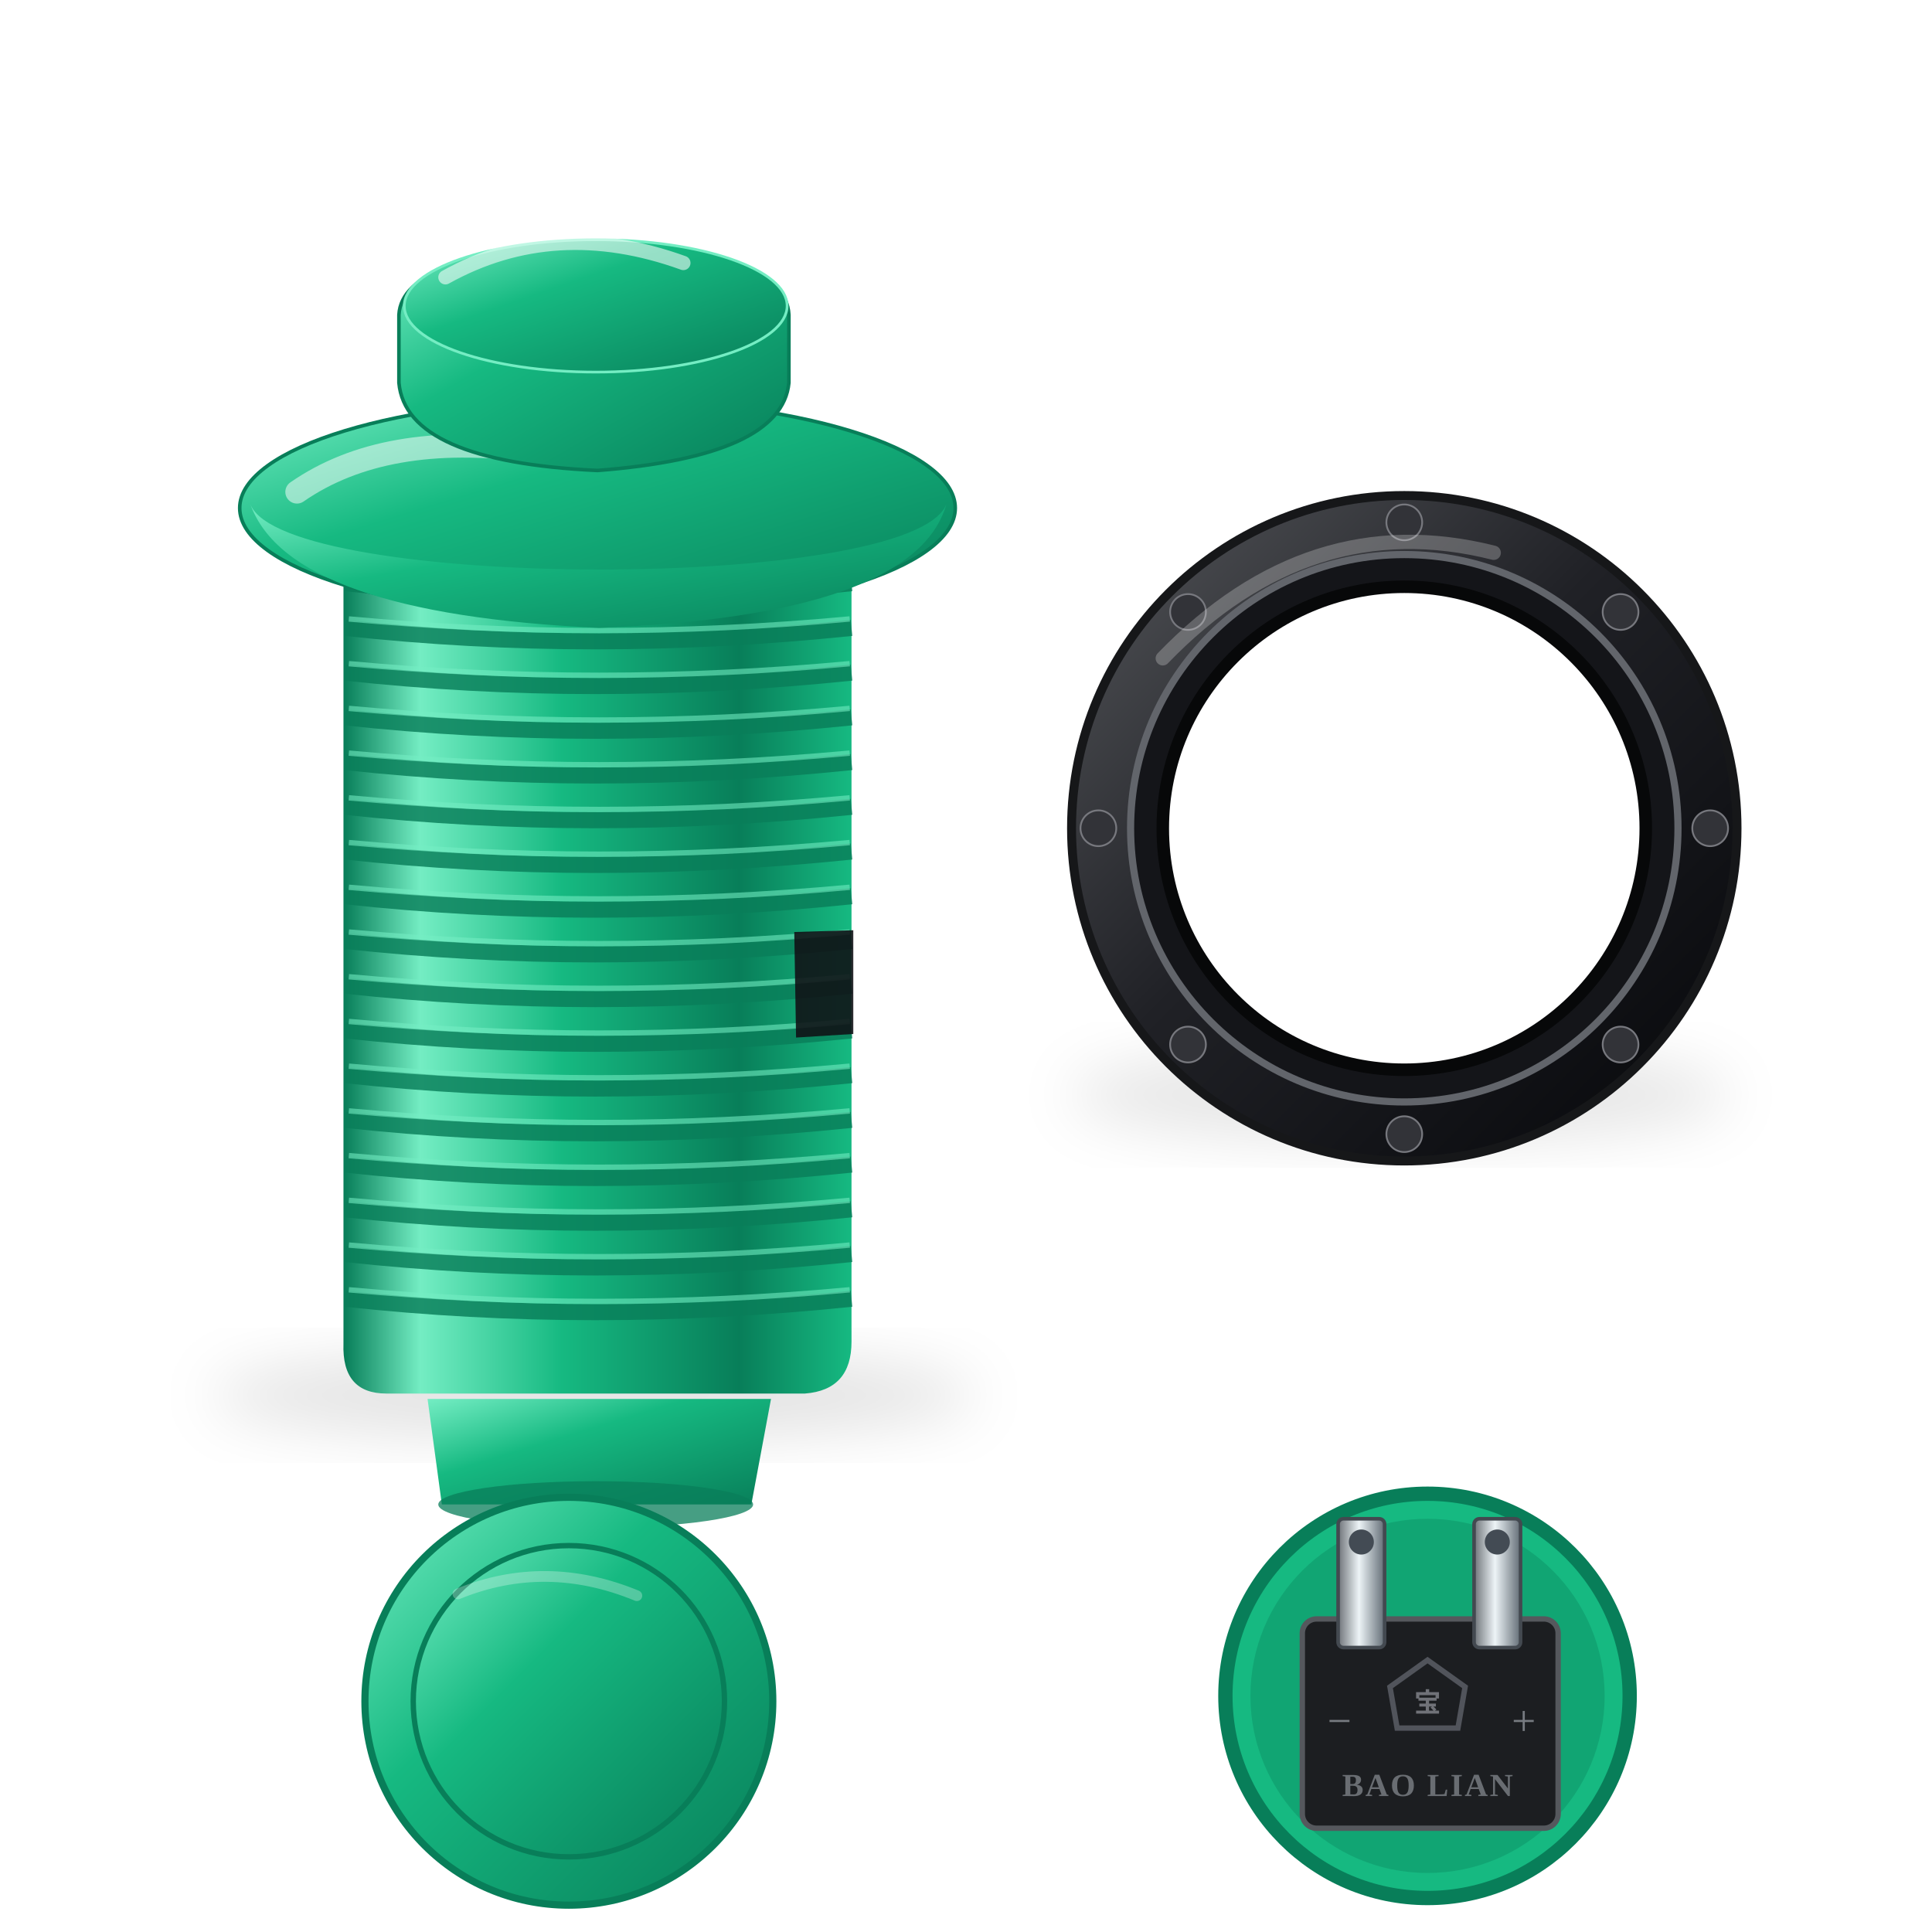
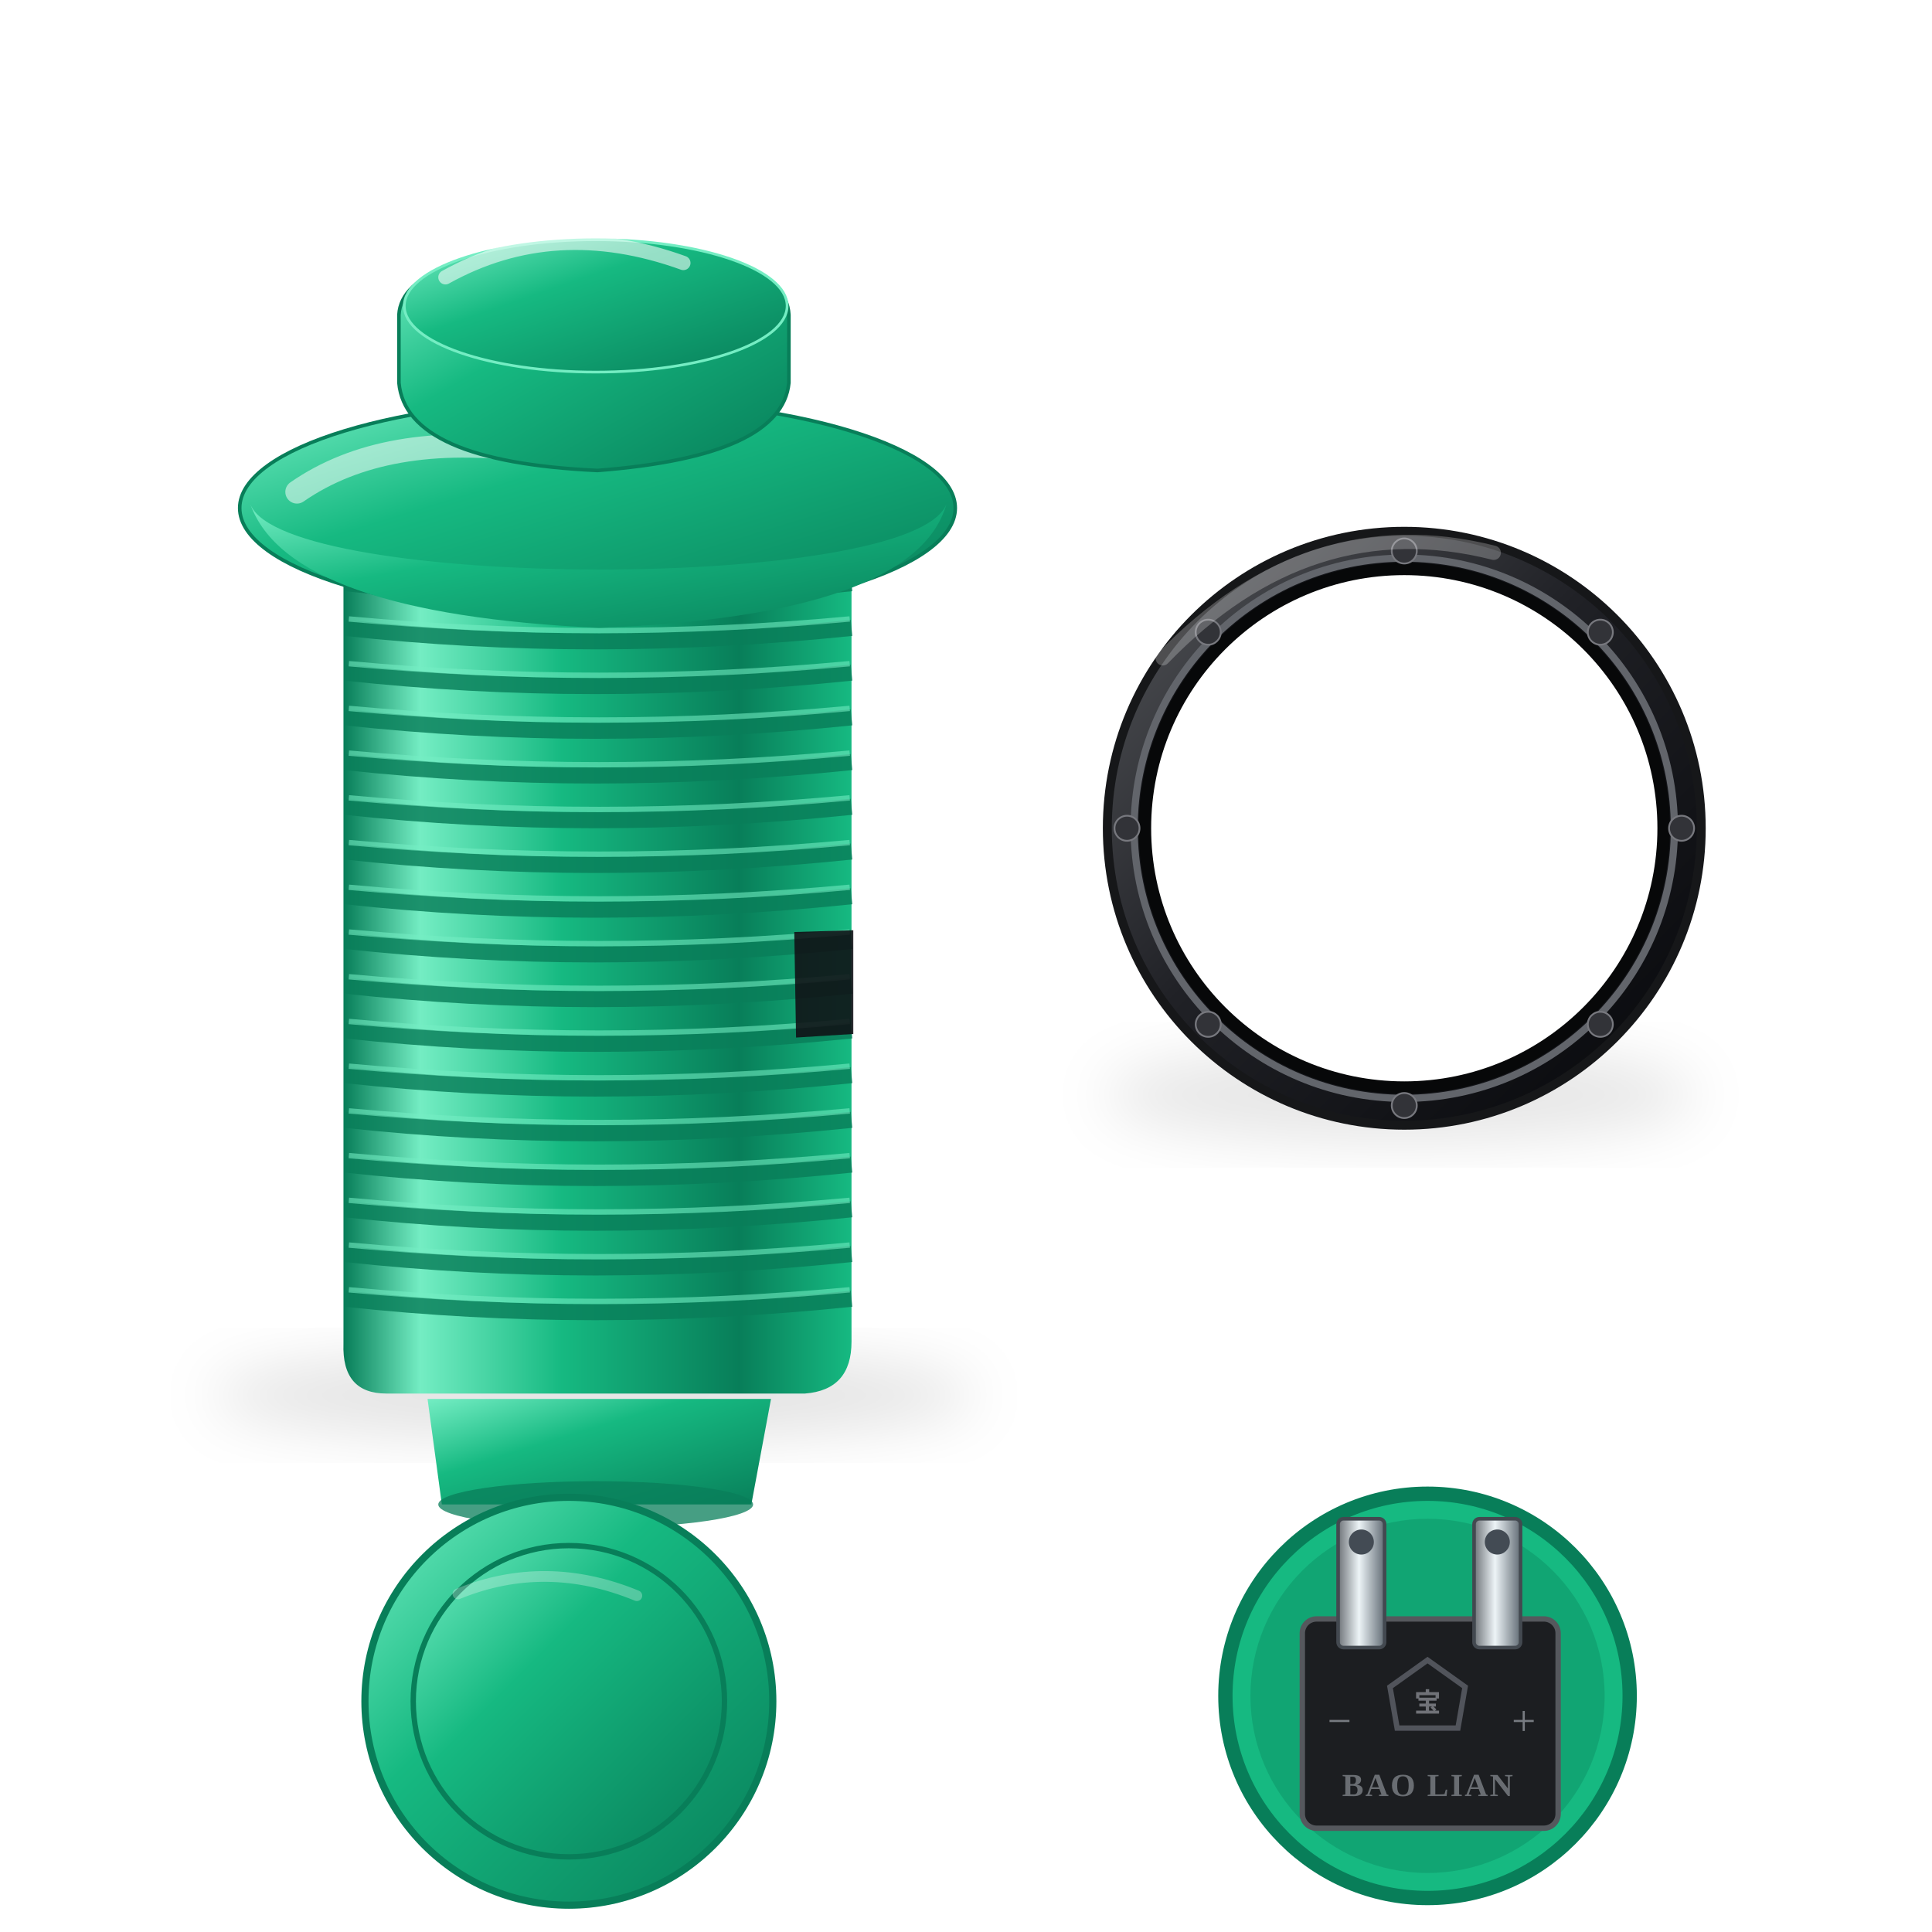
<svg xmlns="http://www.w3.org/2000/svg" width="1080" height="1080" viewBox="0 0 1080 1080" role="img" aria-label="BAO LIAN branded arcade push button, front, side, rear switch and correctly proportioned black mounting nut">
  <defs>
    <linearGradient id="body" x1="0" x2="1">
      <stop stop-color="#087e59" />
      <stop offset=".15" stop-color="#74edc3" />
      <stop offset=".43" stop-color="#16b981" />
      <stop offset=".78" stop-color="#087e59" />
      <stop offset="1" stop-color="#16b981" />
    </linearGradient>
    <linearGradient id="top" x1="0" y1="0" x2="1" y2="1">
      <stop stop-color="#74edc3" />
      <stop offset=".38" stop-color="#16b981" />
      <stop offset="1" stop-color="#087e59" />
    </linearGradient>
    <linearGradient id="metal" x1="0" x2="1">
      <stop stop-color="#6e7378" />
      <stop offset=".45" stop-color="#edf4f7" />
      <stop offset="1" stop-color="#626c75" />
    </linearGradient>
    <linearGradient id="nut" x1="0" y1="0" x2="1" y2="1">
      <stop stop-color="#55575b" />
      <stop offset=".45" stop-color="#202126" />
      <stop offset="1" stop-color="#050609" />
    </linearGradient>
    <filter id="shadow" x="-25%" y="-25%" width="150%" height="150%">
      <feGaussianBlur stdDeviation="16" />
    </filter>
  </defs>
  <rect width="1080" height="1080" fill="#fff" />
  <ellipse cx="332" cy="780" rx="214" ry="25" fill="#000" opacity=".11" filter="url(#shadow)" />
  <path d="M192 304 Q192 284 214 284 L456 284 Q476 284 476 305 L476 750 Q476 777 450 779 L216 779 Q191 779 192 751 Z" fill="url(#body)" />
  <path d="M193 326 Q331 341 476 326" fill="none" stroke="#087e59" stroke-width="9" opacity=".82" />
  <path d="M195 321 Q335 334 475 321" fill="none" stroke="#74edc3" stroke-width="3" opacity=".57" />
  <path d="M193 351 Q331 366 476 351" fill="none" stroke="#087e59" stroke-width="9" opacity=".82" />
  <path d="M195 346 Q335 359 475 346" fill="none" stroke="#74edc3" stroke-width="3" opacity=".57" />
  <path d="M193 376 Q331 391 476 376" fill="none" stroke="#087e59" stroke-width="9" opacity=".82" />
  <path d="M195 371 Q335 384 475 371" fill="none" stroke="#74edc3" stroke-width="3" opacity=".57" />
  <path d="M193 401 Q331 416 476 401" fill="none" stroke="#087e59" stroke-width="9" opacity=".82" />
  <path d="M195 396 Q335 409 475 396" fill="none" stroke="#74edc3" stroke-width="3" opacity=".57" />
  <path d="M193 426 Q331 441 476 426" fill="none" stroke="#087e59" stroke-width="9" opacity=".82" />
  <path d="M195 421 Q335 434 475 421" fill="none" stroke="#74edc3" stroke-width="3" opacity=".57" />
  <path d="M193 451 Q331 466 476 451" fill="none" stroke="#087e59" stroke-width="9" opacity=".82" />
  <path d="M195 446 Q335 459 475 446" fill="none" stroke="#74edc3" stroke-width="3" opacity=".57" />
  <path d="M193 476 Q331 491 476 476" fill="none" stroke="#087e59" stroke-width="9" opacity=".82" />
  <path d="M195 471 Q335 484 475 471" fill="none" stroke="#74edc3" stroke-width="3" opacity=".57" />
  <path d="M193 501 Q331 516 476 501" fill="none" stroke="#087e59" stroke-width="9" opacity=".82" />
  <path d="M195 496 Q335 509 475 496" fill="none" stroke="#74edc3" stroke-width="3" opacity=".57" />
  <path d="M193 526 Q331 541 476 526" fill="none" stroke="#087e59" stroke-width="9" opacity=".82" />
  <path d="M195 521 Q335 534 475 521" fill="none" stroke="#74edc3" stroke-width="3" opacity=".57" />
  <path d="M193 551 Q331 566 476 551" fill="none" stroke="#087e59" stroke-width="9" opacity=".82" />
  <path d="M195 546 Q335 559 475 546" fill="none" stroke="#74edc3" stroke-width="3" opacity=".57" />
  <path d="M193 576 Q331 591 476 576" fill="none" stroke="#087e59" stroke-width="9" opacity=".82" />
  <path d="M195 571 Q335 584 475 571" fill="none" stroke="#74edc3" stroke-width="3" opacity=".57" />
  <path d="M193 601 Q331 616 476 601" fill="none" stroke="#087e59" stroke-width="9" opacity=".82" />
  <path d="M195 596 Q335 609 475 596" fill="none" stroke="#74edc3" stroke-width="3" opacity=".57" />
  <path d="M193 626 Q331 641 476 626" fill="none" stroke="#087e59" stroke-width="9" opacity=".82" />
  <path d="M195 621 Q335 634 475 621" fill="none" stroke="#74edc3" stroke-width="3" opacity=".57" />
  <path d="M193 651 Q331 666 476 651" fill="none" stroke="#087e59" stroke-width="9" opacity=".82" />
  <path d="M195 646 Q335 659 475 646" fill="none" stroke="#74edc3" stroke-width="3" opacity=".57" />
  <path d="M193 676 Q331 691 476 676" fill="none" stroke="#087e59" stroke-width="9" opacity=".82" />
  <path d="M195 671 Q335 684 475 671" fill="none" stroke="#74edc3" stroke-width="3" opacity=".57" />
  <path d="M193 701 Q331 716 476 701" fill="none" stroke="#087e59" stroke-width="9" opacity=".82" />
  <path d="M195 696 Q335 709 475 696" fill="none" stroke="#74edc3" stroke-width="3" opacity=".57" />
  <path d="M193 726 Q331 741 476 726" fill="none" stroke="#087e59" stroke-width="9" opacity=".82" />
  <path d="M195 721 Q335 734 475 721" fill="none" stroke="#74edc3" stroke-width="3" opacity=".57" />
  <path d="M444 521 L477 520 L477 578 L445 580 Z" fill="#101115" opacity=".89" />
  <path d="M239 782 L431 782 L420 841 L247 841 Z" fill="url(#top)" />
  <ellipse cx="333" cy="841" rx="88" ry="13" fill="#087e59" opacity=".75" />
  <ellipse cx="334" cy="284" rx="200" ry="61" fill="url(#top)" stroke="#087e59" stroke-width="2" />
  <path d="M140 282 C159 330 509 331 529 282 Q511 344 335 351 Q162 343 140 282Z" fill="url(#top)" />
  <path d="M166 275 Q215 241 297 252" stroke="#fff" stroke-width="13" stroke-linecap="round" fill="none" opacity=".50" />
  <path d="M223 214 L223 176 Q225 141 333 138 Q439 139 441 176 L441 214 Q437 255 334 263 Q227 258 223 214 Z" fill="url(#top)" stroke="#087e59" stroke-width="2" />
  <ellipse cx="333" cy="171" rx="107" ry="37" fill="url(#top)" stroke="#74edc3" stroke-width="1.5" />
  <path d="M249 155 Q310 121 382 147" stroke="#fff" opacity=".55" stroke-width="8" stroke-linecap="round" fill="none" />
-   <ellipse cx="783" cy="612" rx="185" ry="27" fill="#000" opacity=".10" filter="url(#shadow)" />
-   <circle cx="785" cy="463" r="186" fill="url(#nut)" stroke="#161719" stroke-width="5" />
-   <circle cx="785" cy="463" r="153" fill="#141519" stroke="#62656b" stroke-width="4" />
-   <circle cx="785" cy="463" r="135" fill="#fff" stroke="#070809" stroke-width="7" />
-   <circle cx="956.0" cy="463.0" r="10" fill="#323338" stroke="#77787e" stroke-width="1" />
-   <circle cx="905.9" cy="583.9" r="10" fill="#323338" stroke="#77787e" stroke-width="1" />
-   <circle cx="785.0" cy="634.0" r="10" fill="#323338" stroke="#77787e" stroke-width="1" />
-   <circle cx="664.1" cy="583.9" r="10" fill="#323338" stroke="#77787e" stroke-width="1" />
-   <circle cx="614.0" cy="463.0" r="10" fill="#323338" stroke="#77787e" stroke-width="1" />
-   <circle cx="664.1" cy="342.1" r="10" fill="#323338" stroke="#77787e" stroke-width="1" />
-   <circle cx="785.0" cy="292.0" r="10" fill="#323338" stroke="#77787e" stroke-width="1" />
-   <circle cx="905.9" cy="342.1" r="10" fill="#323338" stroke="#77787e" stroke-width="1" />
+   <ellipse cx="783" cy="612" rx="166" ry="27" fill="#000" opacity=".10" filter="url(#shadow)" />
+   <circle cx="785" cy="463" r="166" fill="url(#nut)" stroke="#161719" stroke-width="5" />
+   <circle cx="785" cy="463" r="151" fill="#141519" stroke="#62656b" stroke-width="4" />
+   <circle cx="785" cy="463" r="145" fill="#fff" stroke="#070809" stroke-width="7" />
+   <circle cx="940.0" cy="463.0" r="7" fill="#323338" stroke="#77787e" stroke-width="1" />
+   <circle cx="894.6" cy="572.6" r="7" fill="#323338" stroke="#77787e" stroke-width="1" />
+   <circle cx="785.0" cy="618.0" r="7" fill="#323338" stroke="#77787e" stroke-width="1" />
+   <circle cx="675.4" cy="572.6" r="7" fill="#323338" stroke="#77787e" stroke-width="1" />
+   <circle cx="630.0" cy="463.0" r="7" fill="#323338" stroke="#77787e" stroke-width="1" />
+   <circle cx="675.4" cy="353.4" r="7" fill="#323338" stroke="#77787e" stroke-width="1" />
+   <circle cx="785.0" cy="308.0" r="7" fill="#323338" stroke="#77787e" stroke-width="1" />
+   <circle cx="894.6" cy="353.4" r="7" fill="#323338" stroke="#77787e" stroke-width="1" />
  <path d="M650 368 Q732 283 835 309" fill="none" stroke="#fff" stroke-width="8" stroke-linecap="round" opacity=".24" />
  <circle cx="318" cy="951" r="114" fill="url(#top)" stroke="#087e59" stroke-width="4" />
  <circle cx="318" cy="951" r="87" fill="url(#top)" stroke="#087e59" stroke-width="3" />
  <path d="M256 891 Q305 871 356 892" fill="none" stroke="#fff" stroke-width="6" stroke-linecap="round" opacity=".27" />
  <circle cx="798" cy="948" r="113" fill="#16b981" stroke="#087e59" stroke-width="8" />
  <circle cx="798" cy="948" r="99" fill="#087e59" opacity=".34" />
  <rect x="728" y="905" width="143" height="117" rx="8" fill="#1c1e21" stroke="#55585d" stroke-width="3" />
  <rect x="748" y="849" width="26" height="72" rx="3" fill="url(#metal)" stroke="#434950" stroke-width="2" />
  <rect x="824" y="849" width="26" height="72" rx="3" fill="url(#metal)" stroke="#434950" stroke-width="2" />
  <circle cx="761" cy="862" r="7" fill="#434b54" />
  <circle cx="837" cy="862" r="7" fill="#434b54" />
  <path d="M777 943 L798 928 L819 943 L815 966 L781 966 Z" fill="none" stroke="#51545b" stroke-width="3" />
  <text x="798" y="957" font-size="15" font-weight="700" text-anchor="middle" fill="#707278">宝</text>
  <text x="798" y="1004" font-size="18" font-weight="700" text-anchor="middle" letter-spacing="1" fill="#696d72">BAO LIAN</text>
  <text x="742" y="970" font-size="24" fill="#777b81">−</text>
  <text x="845" y="970" font-size="24" fill="#777b81">+</text>
</svg>
